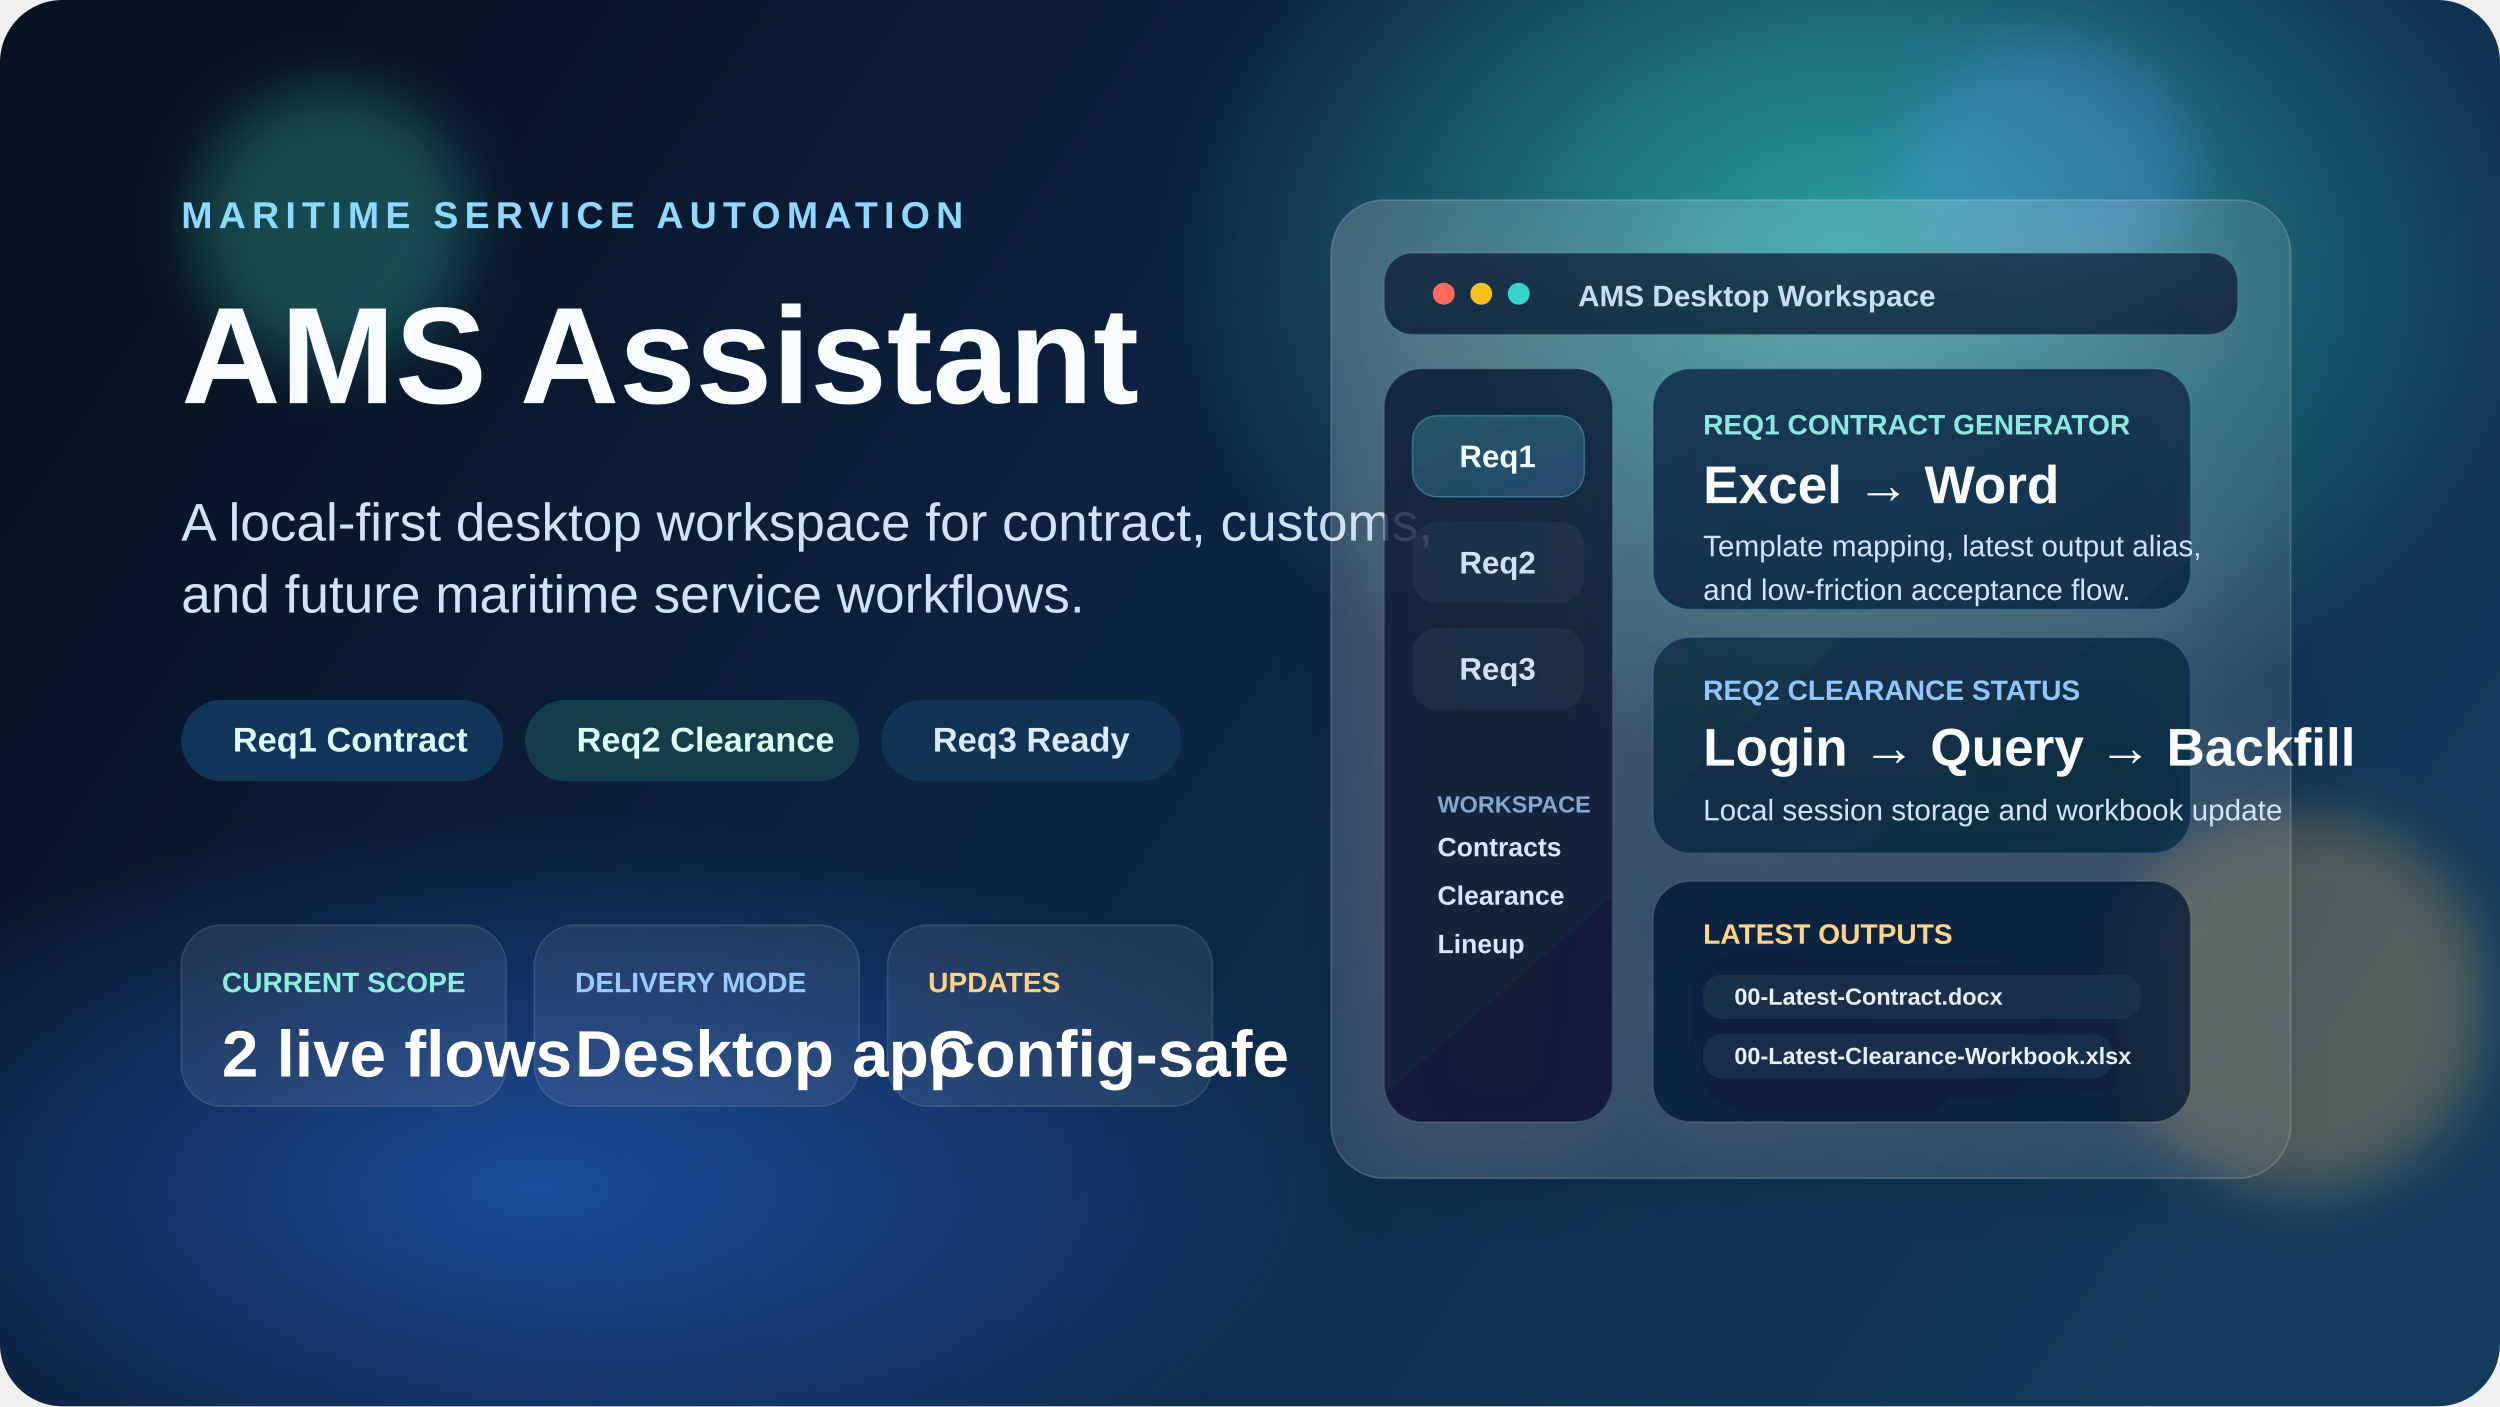
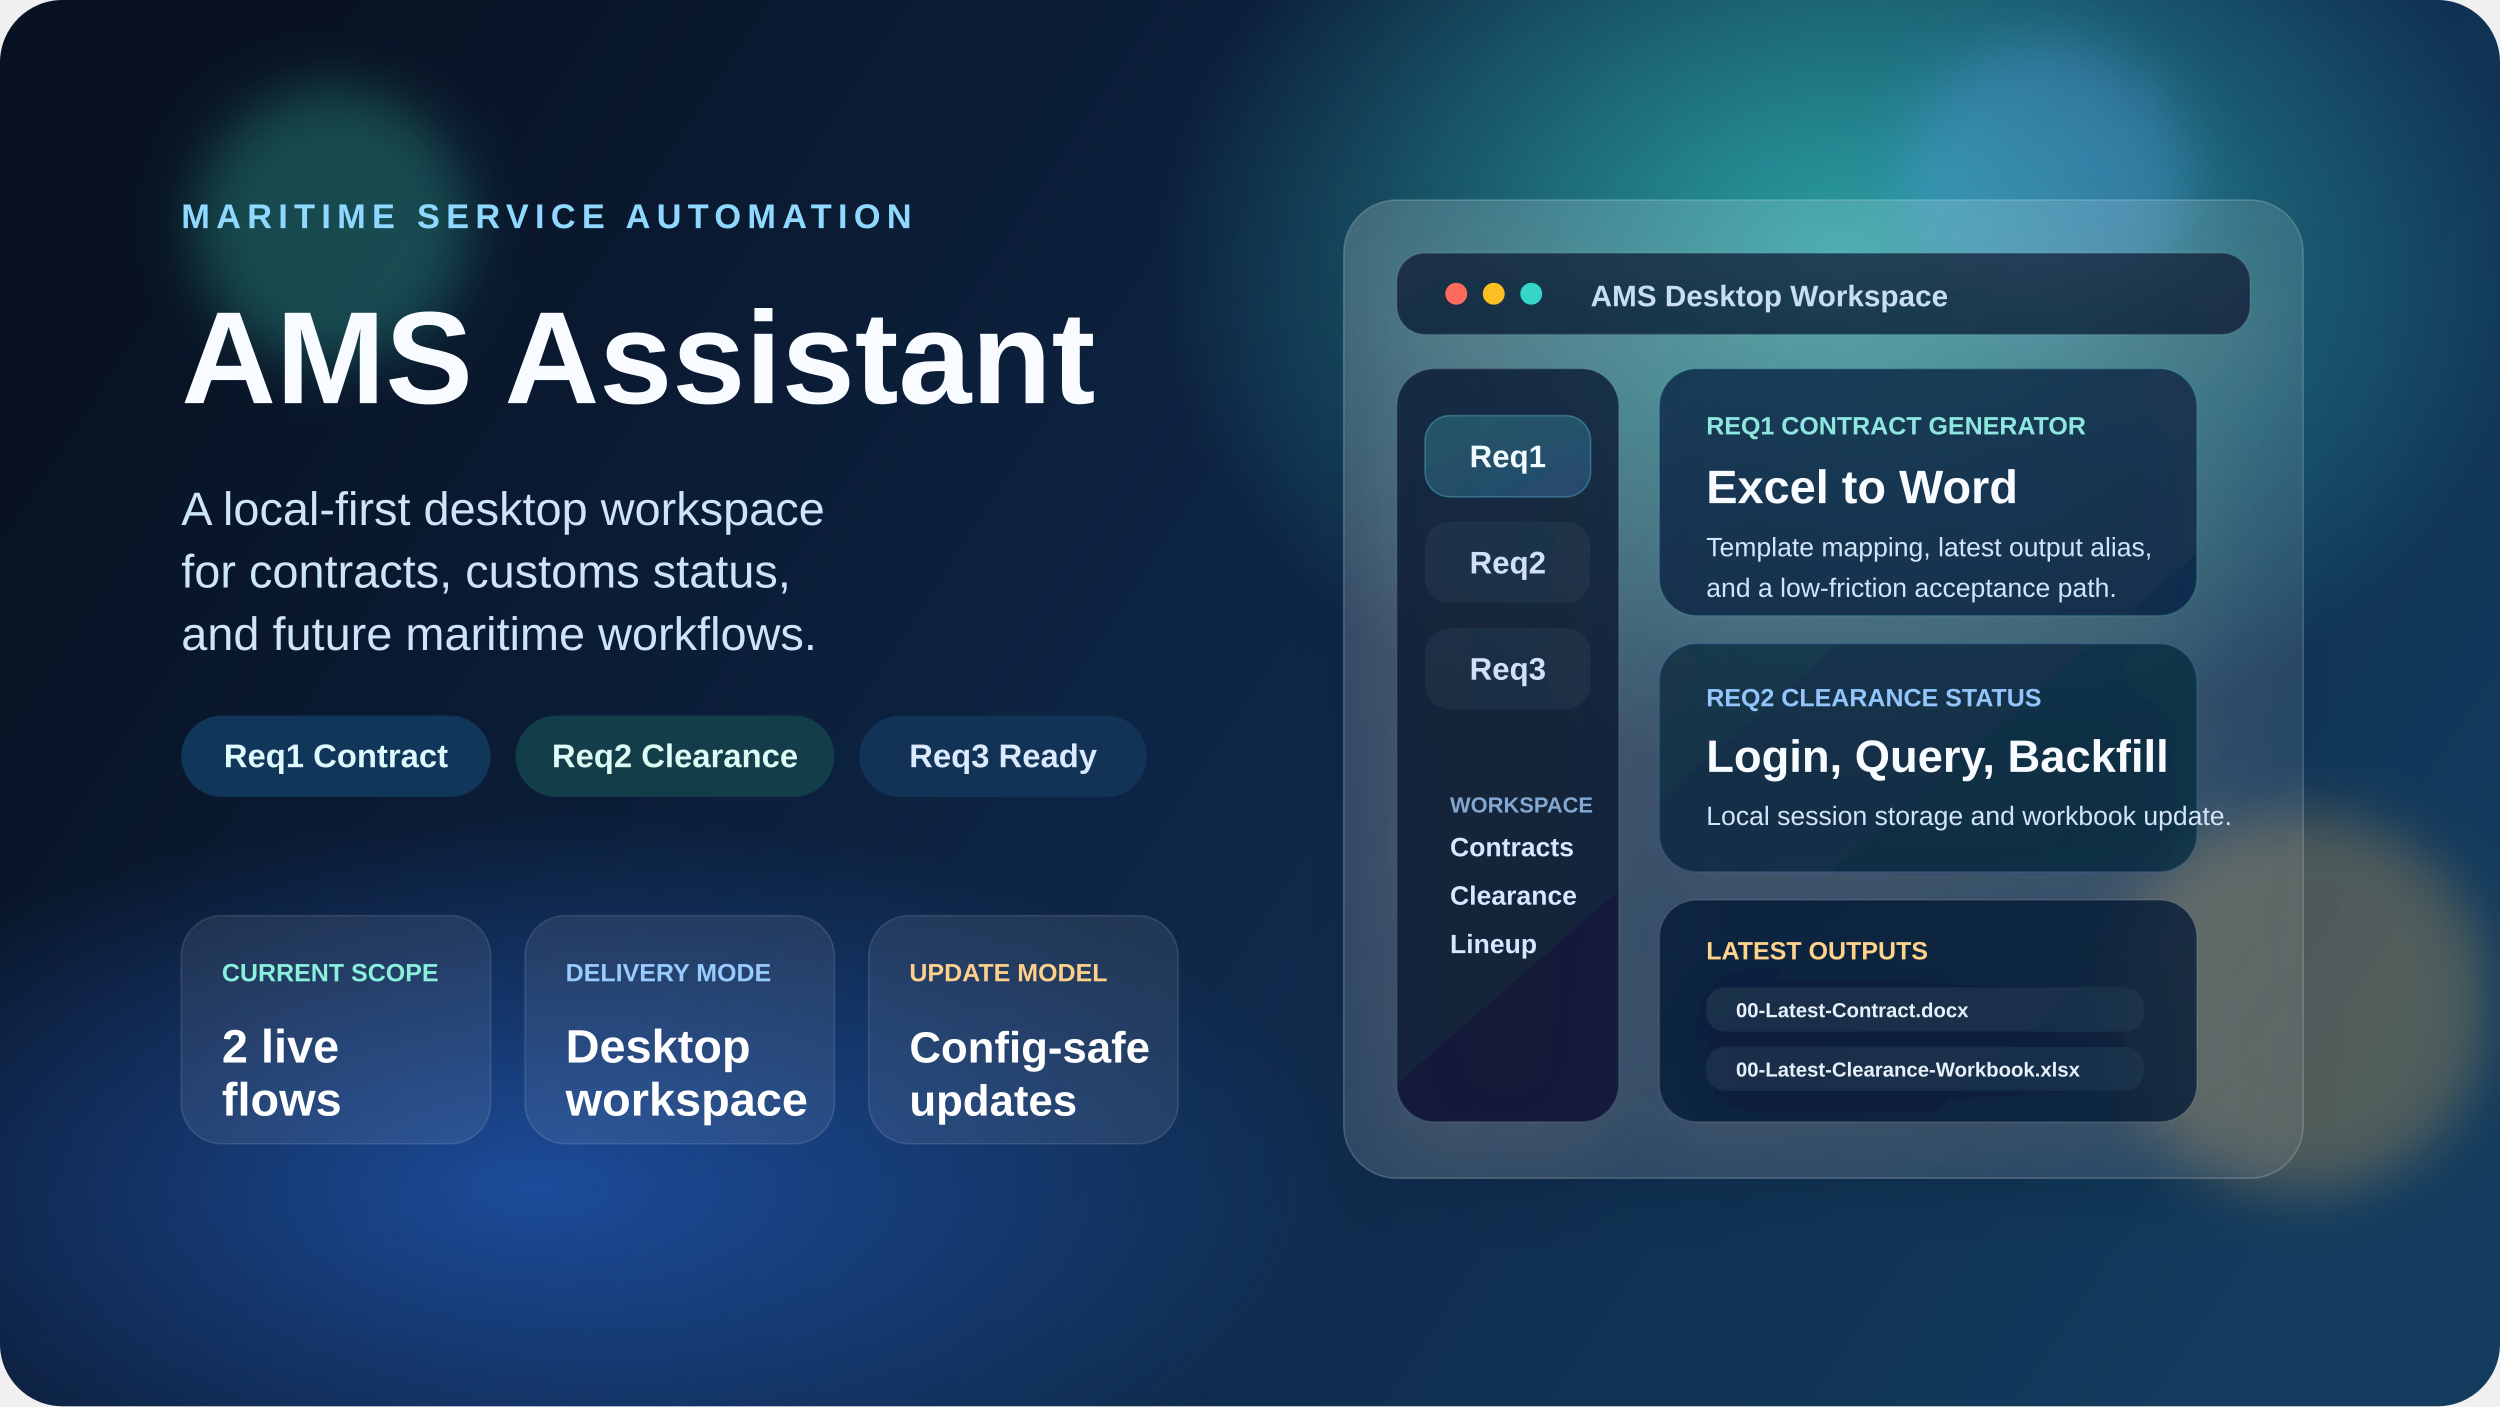
<svg xmlns="http://www.w3.org/2000/svg" width="1600" height="900" viewBox="0 0 1600 900" fill="none">
  <defs>
    <linearGradient id="bg" x1="180" y1="40" x2="1420" y2="860" gradientUnits="userSpaceOnUse">
      <stop stop-color="#081223" />
      <stop offset="0.52" stop-color="#0E2748" />
      <stop offset="1" stop-color="#123B5D" />
    </linearGradient>
    <radialGradient id="glowA" cx="0" cy="0" r="1" gradientUnits="userSpaceOnUse" gradientTransform="translate(1180 170) rotate(90) scale(330 440)">
      <stop stop-color="#35D5C9" stop-opacity="0.72" />
      <stop offset="1" stop-color="#35D5C9" stop-opacity="0" />
    </radialGradient>
    <radialGradient id="glowB" cx="0" cy="0" r="1" gradientUnits="userSpaceOnUse" gradientTransform="translate(340 760) rotate(90) scale(240 520)">
      <stop stop-color="#2E7BFF" stop-opacity="0.48" />
      <stop offset="1" stop-color="#2E7BFF" stop-opacity="0" />
    </radialGradient>
    <linearGradient id="panel" x1="882" y1="124" x2="1418" y2="740" gradientUnits="userSpaceOnUse">
      <stop stop-color="#FFFFFF" stop-opacity="0.18" />
      <stop offset="1" stop-color="#FFFFFF" stop-opacity="0.06" />
    </linearGradient>
    <linearGradient id="accent" x1="0" y1="0" x2="1" y2="1">
      <stop stop-color="#46E2CB" />
      <stop offset="1" stop-color="#55A7FF" />
    </linearGradient>
-     <filter id="shadow" x="812" y="88" width="694" height="706" filterUnits="userSpaceOnUse" color-interpolation-filters="sRGB">
+     <filter id="shadow" x="820" y="88" width="700" height="710" filterUnits="userSpaceOnUse" color-interpolation-filters="sRGB">
      <feDropShadow dx="0" dy="24" stdDeviation="24" flood-color="#020817" flood-opacity="0.38" />
    </filter>
    <filter id="soft" x="-40" y="-40" width="1680" height="980" filterUnits="userSpaceOnUse" color-interpolation-filters="sRGB">
      <feGaussianBlur stdDeviation="18" />
    </filter>
  </defs>
  <rect width="1600" height="900" rx="40" fill="url(#bg)" />
  <rect width="1600" height="900" rx="40" fill="url(#glowA)" />
  <rect width="1600" height="900" rx="40" fill="url(#glowB)" />
  <g filter="url(#soft)" opacity="0.28">
    <circle cx="212" cy="144" r="88" fill="#3DD9B8" />
    <circle cx="1310" cy="118" r="92" fill="#67A3FF" />
    <circle cx="1472" cy="642" r="122" fill="#F0B85A" />
  </g>
-   <text x="116" y="146" fill="#8FD8FF" font-family="Segoe UI, PingFang SC, Microsoft YaHei, Arial, sans-serif" font-size="24" font-weight="700" letter-spacing="4">MARITIME SERVICE AUTOMATION</text>
-   <text x="116" y="258" fill="#F8FBFF" font-family="Segoe UI, PingFang SC, Microsoft YaHei, Arial, sans-serif" font-size="88" font-weight="800">AMS Assistant</text>
-   <text x="116" y="346" fill="#CEE4F8" font-family="Segoe UI, PingFang SC, Microsoft YaHei, Arial, sans-serif" font-size="34" font-weight="500">A local-first desktop workspace for contract, customs,</text>
-   <text x="116" y="392" fill="#CEE4F8" font-family="Segoe UI, PingFang SC, Microsoft YaHei, Arial, sans-serif" font-size="34" font-weight="500">and future maritime service workflows.</text>
+   <text x="116" y="146" fill="#8FD8FF" font-family="Segoe UI, PingFang SC, Microsoft YaHei, Arial, sans-serif" font-size="22" font-weight="700" letter-spacing="4">MARITIME SERVICE AUTOMATION</text>
+   <text x="116" y="258" fill="#F8FBFF" font-family="Segoe UI, PingFang SC, Microsoft YaHei, Arial, sans-serif" font-size="84" font-weight="800">AMS Assistant</text>
+   <text x="116" y="336" fill="#CEE4F8" font-family="Segoe UI, PingFang SC, Microsoft YaHei, Arial, sans-serif" font-size="30" font-weight="500">A local-first desktop workspace</text>
+   <text x="116" y="376" fill="#CEE4F8" font-family="Segoe UI, PingFang SC, Microsoft YaHei, Arial, sans-serif" font-size="30" font-weight="500">for contracts, customs status,</text>
+   <text x="116" y="416" fill="#CEE4F8" font-family="Segoe UI, PingFang SC, Microsoft YaHei, Arial, sans-serif" font-size="30" font-weight="500">and future maritime workflows.</text>
  <g>
-     <rect x="116" y="448" width="206" height="52" rx="26" fill="#10365A" />
-     <rect x="336" y="448" width="214" height="52" rx="26" fill="#143D4A" />
-     <rect x="564" y="448" width="192" height="52" rx="26" fill="#123256" />
-     <text x="149" y="481" fill="#DFFAFE" font-family="Segoe UI, PingFang SC, Microsoft YaHei, Arial, sans-serif" font-size="22" font-weight="700">Req1 Contract</text>
-     <text x="369" y="481" fill="#DDFCF5" font-family="Segoe UI, PingFang SC, Microsoft YaHei, Arial, sans-serif" font-size="22" font-weight="700">Req2 Clearance</text>
-     <text x="597" y="481" fill="#DBEAFE" font-family="Segoe UI, PingFang SC, Microsoft YaHei, Arial, sans-serif" font-size="22" font-weight="700">Req3 Ready</text>
+     <rect x="116" y="458" width="198" height="52" rx="26" fill="#10365A" />
+     <rect x="330" y="458" width="204" height="52" rx="26" fill="#143D4A" />
+     <rect x="550" y="458" width="184" height="52" rx="26" fill="#123256" />
+     <text x="215" y="491" text-anchor="middle" fill="#DFFAFE" font-family="Segoe UI, PingFang SC, Microsoft YaHei, Arial, sans-serif" font-size="21" font-weight="700">Req1 Contract</text>
+     <text x="432" y="491" text-anchor="middle" fill="#DDFCF5" font-family="Segoe UI, PingFang SC, Microsoft YaHei, Arial, sans-serif" font-size="21" font-weight="700">Req2 Clearance</text>
+     <text x="642" y="491" text-anchor="middle" fill="#DBEAFE" font-family="Segoe UI, PingFang SC, Microsoft YaHei, Arial, sans-serif" font-size="21" font-weight="700">Req3 Ready</text>
  </g>
  <g>
-     <rect x="116" y="592" width="208" height="116" rx="26" fill="#FFFFFF" fill-opacity="0.08" stroke="#FFFFFF" stroke-opacity="0.12" />
-     <rect x="342" y="592" width="208" height="116" rx="26" fill="#FFFFFF" fill-opacity="0.08" stroke="#FFFFFF" stroke-opacity="0.12" />
-     <rect x="568" y="592" width="208" height="116" rx="26" fill="#FFFFFF" fill-opacity="0.08" stroke="#FFFFFF" stroke-opacity="0.12" />
-     <text x="142" y="635" fill="#89F0DB" font-family="Segoe UI, PingFang SC, Microsoft YaHei, Arial, sans-serif" font-size="18" font-weight="700">CURRENT SCOPE</text>
-     <text x="368" y="635" fill="#98CCFF" font-family="Segoe UI, PingFang SC, Microsoft YaHei, Arial, sans-serif" font-size="18" font-weight="700">DELIVERY MODE</text>
-     <text x="594" y="635" fill="#FFD08A" font-family="Segoe UI, PingFang SC, Microsoft YaHei, Arial, sans-serif" font-size="18" font-weight="700">UPDATES</text>
-     <text x="142" y="689" fill="#FFFFFF" font-family="Segoe UI, PingFang SC, Microsoft YaHei, Arial, sans-serif" font-size="42" font-weight="800">2 live flows</text>
-     <text x="368" y="689" fill="#FFFFFF" font-family="Segoe UI, PingFang SC, Microsoft YaHei, Arial, sans-serif" font-size="42" font-weight="800">Desktop app</text>
-     <text x="594" y="689" fill="#FFFFFF" font-family="Segoe UI, PingFang SC, Microsoft YaHei, Arial, sans-serif" font-size="42" font-weight="800">Config-safe</text>
+     <rect x="116" y="586" width="198" height="146" rx="26" fill="#FFFFFF" fill-opacity="0.08" stroke="#FFFFFF" stroke-opacity="0.12" />
+     <rect x="336" y="586" width="198" height="146" rx="26" fill="#FFFFFF" fill-opacity="0.08" stroke="#FFFFFF" stroke-opacity="0.12" />
+     <rect x="556" y="586" width="198" height="146" rx="26" fill="#FFFFFF" fill-opacity="0.08" stroke="#FFFFFF" stroke-opacity="0.12" />
+     <text x="142" y="628" fill="#89F0DB" font-family="Segoe UI, PingFang SC, Microsoft YaHei, Arial, sans-serif" font-size="16" font-weight="700">CURRENT SCOPE</text>
+     <text x="362" y="628" fill="#98CCFF" font-family="Segoe UI, PingFang SC, Microsoft YaHei, Arial, sans-serif" font-size="16" font-weight="700">DELIVERY MODE</text>
+     <text x="582" y="628" fill="#FFD08A" font-family="Segoe UI, PingFang SC, Microsoft YaHei, Arial, sans-serif" font-size="16" font-weight="700">UPDATE MODEL</text>
+     <text x="142" y="680" fill="#FFFFFF" font-family="Segoe UI, PingFang SC, Microsoft YaHei, Arial, sans-serif" font-size="30" font-weight="800">2 live</text>
+     <text x="142" y="714" fill="#FFFFFF" font-family="Segoe UI, PingFang SC, Microsoft YaHei, Arial, sans-serif" font-size="30" font-weight="800">flows</text>
+     <text x="362" y="680" fill="#FFFFFF" font-family="Segoe UI, PingFang SC, Microsoft YaHei, Arial, sans-serif" font-size="30" font-weight="800">Desktop</text>
+     <text x="362" y="714" fill="#FFFFFF" font-family="Segoe UI, PingFang SC, Microsoft YaHei, Arial, sans-serif" font-size="30" font-weight="800">workspace</text>
+     <text x="582" y="680" fill="#FFFFFF" font-family="Segoe UI, PingFang SC, Microsoft YaHei, Arial, sans-serif" font-size="28" font-weight="800">Config-safe</text>
+     <text x="582" y="714" fill="#FFFFFF" font-family="Segoe UI, PingFang SC, Microsoft YaHei, Arial, sans-serif" font-size="28" font-weight="800">updates</text>
  </g>
  <g filter="url(#shadow)">
-     <rect x="852" y="128" width="614" height="626" rx="34" fill="url(#panel)" stroke="#FFFFFF" stroke-opacity="0.18" />
-     <rect x="886" y="162" width="546" height="52" rx="18" fill="#0B1B34" fill-opacity="0.72" stroke="#FFFFFF" stroke-opacity="0.08" />
-     <circle cx="924" cy="188" r="7" fill="#FF6A5D" />
-     <circle cx="948" cy="188" r="7" fill="#FBBF24" />
-     <circle cx="972" cy="188" r="7" fill="#35D5C9" />
-     <text x="1010" y="196" fill="#C8DCF2" font-family="Segoe UI, PingFang SC, Microsoft YaHei, Arial, sans-serif" font-size="19" font-weight="600">AMS Desktop Workspace</text>
-     <rect x="886" y="236" width="146" height="482" rx="24" fill="#0B1730" fill-opacity="0.75" stroke="#FFFFFF" stroke-opacity="0.08" />
-     <rect x="904" y="266" width="110" height="52" rx="16" fill="url(#accent)" fill-opacity="0.24" stroke="#67E8F9" stroke-opacity="0.3" />
-     <text x="934" y="299" fill="#F0FBFF" font-family="Segoe UI, PingFang SC, Microsoft YaHei, Arial, sans-serif" font-size="20" font-weight="700">Req1</text>
-     <rect x="904" y="334" width="110" height="52" rx="16" fill="#FFFFFF" fill-opacity="0.05" />
-     <text x="934" y="367" fill="#CFE1F8" font-family="Segoe UI, PingFang SC, Microsoft YaHei, Arial, sans-serif" font-size="20" font-weight="700">Req2</text>
-     <rect x="904" y="402" width="110" height="52" rx="16" fill="#FFFFFF" fill-opacity="0.05" />
-     <text x="934" y="435" fill="#CFE1F8" font-family="Segoe UI, PingFang SC, Microsoft YaHei, Arial, sans-serif" font-size="20" font-weight="700">Req3</text>
-     <text x="920" y="520" fill="#82A7D2" font-family="Segoe UI, PingFang SC, Microsoft YaHei, Arial, sans-serif" font-size="15" font-weight="700">WORKSPACE</text>
-     <text x="920" y="548" fill="#D6E8FF" font-family="Segoe UI, PingFang SC, Microsoft YaHei, Arial, sans-serif" font-size="17" font-weight="600">Contracts</text>
-     <text x="920" y="579" fill="#D6E8FF" font-family="Segoe UI, PingFang SC, Microsoft YaHei, Arial, sans-serif" font-size="17" font-weight="600">Clearance</text>
-     <text x="920" y="610" fill="#D6E8FF" font-family="Segoe UI, PingFang SC, Microsoft YaHei, Arial, sans-serif" font-size="17" font-weight="600">Lineup</text>
-     <rect x="1058" y="236" width="344" height="154" rx="24" fill="#0E2342" fill-opacity="0.72" stroke="#6EE7F9" stroke-opacity="0.14" />
-     <text x="1090" y="278" fill="#8DE7DE" font-family="Segoe UI, PingFang SC, Microsoft YaHei, Arial, sans-serif" font-size="18" font-weight="700">REQ1 CONTRACT GENERATOR</text>
-     <text x="1090" y="322" fill="#F8FBFF" font-family="Segoe UI, PingFang SC, Microsoft YaHei, Arial, sans-serif" font-size="34" font-weight="800">Excel → Word</text>
-     <text x="1090" y="356" fill="#D1E4F9" font-family="Segoe UI, PingFang SC, Microsoft YaHei, Arial, sans-serif" font-size="19" font-weight="500">Template mapping, latest output alias,</text>
-     <text x="1090" y="384" fill="#D1E4F9" font-family="Segoe UI, PingFang SC, Microsoft YaHei, Arial, sans-serif" font-size="19" font-weight="500">and low-friction acceptance flow.</text>
-     <rect x="1058" y="408" width="344" height="138" rx="24" fill="#102A3F" fill-opacity="0.72" stroke="#60A5FA" stroke-opacity="0.16" />
-     <text x="1090" y="448" fill="#93C5FD" font-family="Segoe UI, PingFang SC, Microsoft YaHei, Arial, sans-serif" font-size="18" font-weight="700">REQ2 CLEARANCE STATUS</text>
-     <text x="1090" y="490" fill="#F8FBFF" font-family="Segoe UI, PingFang SC, Microsoft YaHei, Arial, sans-serif" font-size="34" font-weight="800">Login → Query → Backfill</text>
-     <text x="1090" y="525" fill="#D1E4F9" font-family="Segoe UI, PingFang SC, Microsoft YaHei, Arial, sans-serif" font-size="19" font-weight="500">Local session storage and workbook update</text>
-     <rect x="1058" y="564" width="344" height="154" rx="24" fill="#0A1E36" fill-opacity="0.78" stroke="#FFFFFF" stroke-opacity="0.1" />
-     <text x="1090" y="604" fill="#FFD38A" font-family="Segoe UI, PingFang SC, Microsoft YaHei, Arial, sans-serif" font-size="18" font-weight="700">LATEST OUTPUTS</text>
-     <rect x="1090" y="624" width="280" height="28" rx="12" fill="#FFFFFF" fill-opacity="0.06" />
-     <rect x="1090" y="662" width="262" height="28" rx="12" fill="#FFFFFF" fill-opacity="0.06" />
-     <text x="1110" y="643" fill="#E6F0FB" font-family="Consolas, Segoe UI, Arial, monospace" font-size="15" font-weight="600">00-Latest-Contract.docx</text>
-     <text x="1110" y="681" fill="#E6F0FB" font-family="Consolas, Segoe UI, Arial, monospace" font-size="15" font-weight="600">00-Latest-Clearance-Workbook.xlsx</text>
+     <rect x="860" y="128" width="614" height="626" rx="34" fill="url(#panel)" stroke="#FFFFFF" stroke-opacity="0.18" />
+     <rect x="894" y="162" width="546" height="52" rx="18" fill="#0B1B34" fill-opacity="0.72" stroke="#FFFFFF" stroke-opacity="0.08" />
+     <circle cx="932" cy="188" r="7" fill="#FF6A5D" />
+     <circle cx="956" cy="188" r="7" fill="#FBBF24" />
+     <circle cx="980" cy="188" r="7" fill="#35D5C9" />
+     <text x="1018" y="196" fill="#C8DCF2" font-family="Segoe UI, PingFang SC, Microsoft YaHei, Arial, sans-serif" font-size="19" font-weight="600">AMS Desktop Workspace</text>
+     <rect x="894" y="236" width="142" height="482" rx="24" fill="#0B1730" fill-opacity="0.75" stroke="#FFFFFF" stroke-opacity="0.08" />
+     <rect x="912" y="266" width="106" height="52" rx="16" fill="url(#accent)" fill-opacity="0.24" stroke="#67E8F9" stroke-opacity="0.3" />
+     <text x="965" y="299" text-anchor="middle" fill="#F0FBFF" font-family="Segoe UI, PingFang SC, Microsoft YaHei, Arial, sans-serif" font-size="20" font-weight="700">Req1</text>
+     <rect x="912" y="334" width="106" height="52" rx="16" fill="#FFFFFF" fill-opacity="0.05" />
+     <text x="965" y="367" text-anchor="middle" fill="#CFE1F8" font-family="Segoe UI, PingFang SC, Microsoft YaHei, Arial, sans-serif" font-size="20" font-weight="700">Req2</text>
+     <rect x="912" y="402" width="106" height="52" rx="16" fill="#FFFFFF" fill-opacity="0.05" />
+     <text x="965" y="435" text-anchor="middle" fill="#CFE1F8" font-family="Segoe UI, PingFang SC, Microsoft YaHei, Arial, sans-serif" font-size="20" font-weight="700">Req3</text>
+     <text x="928" y="520" fill="#82A7D2" font-family="Segoe UI, PingFang SC, Microsoft YaHei, Arial, sans-serif" font-size="14" font-weight="700">WORKSPACE</text>
+     <text x="928" y="548" fill="#D6E8FF" font-family="Segoe UI, PingFang SC, Microsoft YaHei, Arial, sans-serif" font-size="17" font-weight="600">Contracts</text>
+     <text x="928" y="579" fill="#D6E8FF" font-family="Segoe UI, PingFang SC, Microsoft YaHei, Arial, sans-serif" font-size="17" font-weight="600">Clearance</text>
+     <text x="928" y="610" fill="#D6E8FF" font-family="Segoe UI, PingFang SC, Microsoft YaHei, Arial, sans-serif" font-size="17" font-weight="600">Lineup</text>
+     <rect x="1062" y="236" width="344" height="158" rx="24" fill="#0E2342" fill-opacity="0.72" stroke="#6EE7F9" stroke-opacity="0.14" />
+     <text x="1092" y="278" fill="#8DE7DE" font-family="Segoe UI, PingFang SC, Microsoft YaHei, Arial, sans-serif" font-size="16" font-weight="700">REQ1 CONTRACT GENERATOR</text>
+     <text x="1092" y="322" fill="#F8FBFF" font-family="Segoe UI, PingFang SC, Microsoft YaHei, Arial, sans-serif" font-size="30" font-weight="800">Excel to Word</text>
+     <text x="1092" y="356" fill="#D1E4F9" font-family="Segoe UI, PingFang SC, Microsoft YaHei, Arial, sans-serif" font-size="17" font-weight="500">Template mapping, latest output alias,</text>
+     <text x="1092" y="382" fill="#D1E4F9" font-family="Segoe UI, PingFang SC, Microsoft YaHei, Arial, sans-serif" font-size="17" font-weight="500">and a low-friction acceptance path.</text>
+     <rect x="1062" y="412" width="344" height="146" rx="24" fill="#102A3F" fill-opacity="0.72" stroke="#60A5FA" stroke-opacity="0.16" />
+     <text x="1092" y="452" fill="#93C5FD" font-family="Segoe UI, PingFang SC, Microsoft YaHei, Arial, sans-serif" font-size="16" font-weight="700">REQ2 CLEARANCE STATUS</text>
+     <text x="1092" y="494" fill="#F8FBFF" font-family="Segoe UI, PingFang SC, Microsoft YaHei, Arial, sans-serif" font-size="29" font-weight="800">Login, Query, Backfill</text>
+     <text x="1092" y="528" fill="#D1E4F9" font-family="Segoe UI, PingFang SC, Microsoft YaHei, Arial, sans-serif" font-size="17" font-weight="500">Local session storage and workbook update.</text>
+     <rect x="1062" y="576" width="344" height="142" rx="24" fill="#0A1E36" fill-opacity="0.78" stroke="#FFFFFF" stroke-opacity="0.1" />
+     <text x="1092" y="614" fill="#FFD38A" font-family="Segoe UI, PingFang SC, Microsoft YaHei, Arial, sans-serif" font-size="16" font-weight="700">LATEST OUTPUTS</text>
+     <rect x="1092" y="632" width="280" height="28" rx="12" fill="#FFFFFF" fill-opacity="0.06" />
+     <rect x="1092" y="670" width="280" height="28" rx="12" fill="#FFFFFF" fill-opacity="0.06" />
+     <text x="1111" y="651" fill="#E6F0FB" font-family="Consolas, Segoe UI, Arial, monospace" font-size="13" font-weight="600">00-Latest-Contract.docx</text>
+     <text x="1111" y="689" fill="#E6F0FB" font-family="Consolas, Segoe UI, Arial, monospace" font-size="13" font-weight="600">00-Latest-Clearance-Workbook.xlsx</text>
  </g>
</svg>
